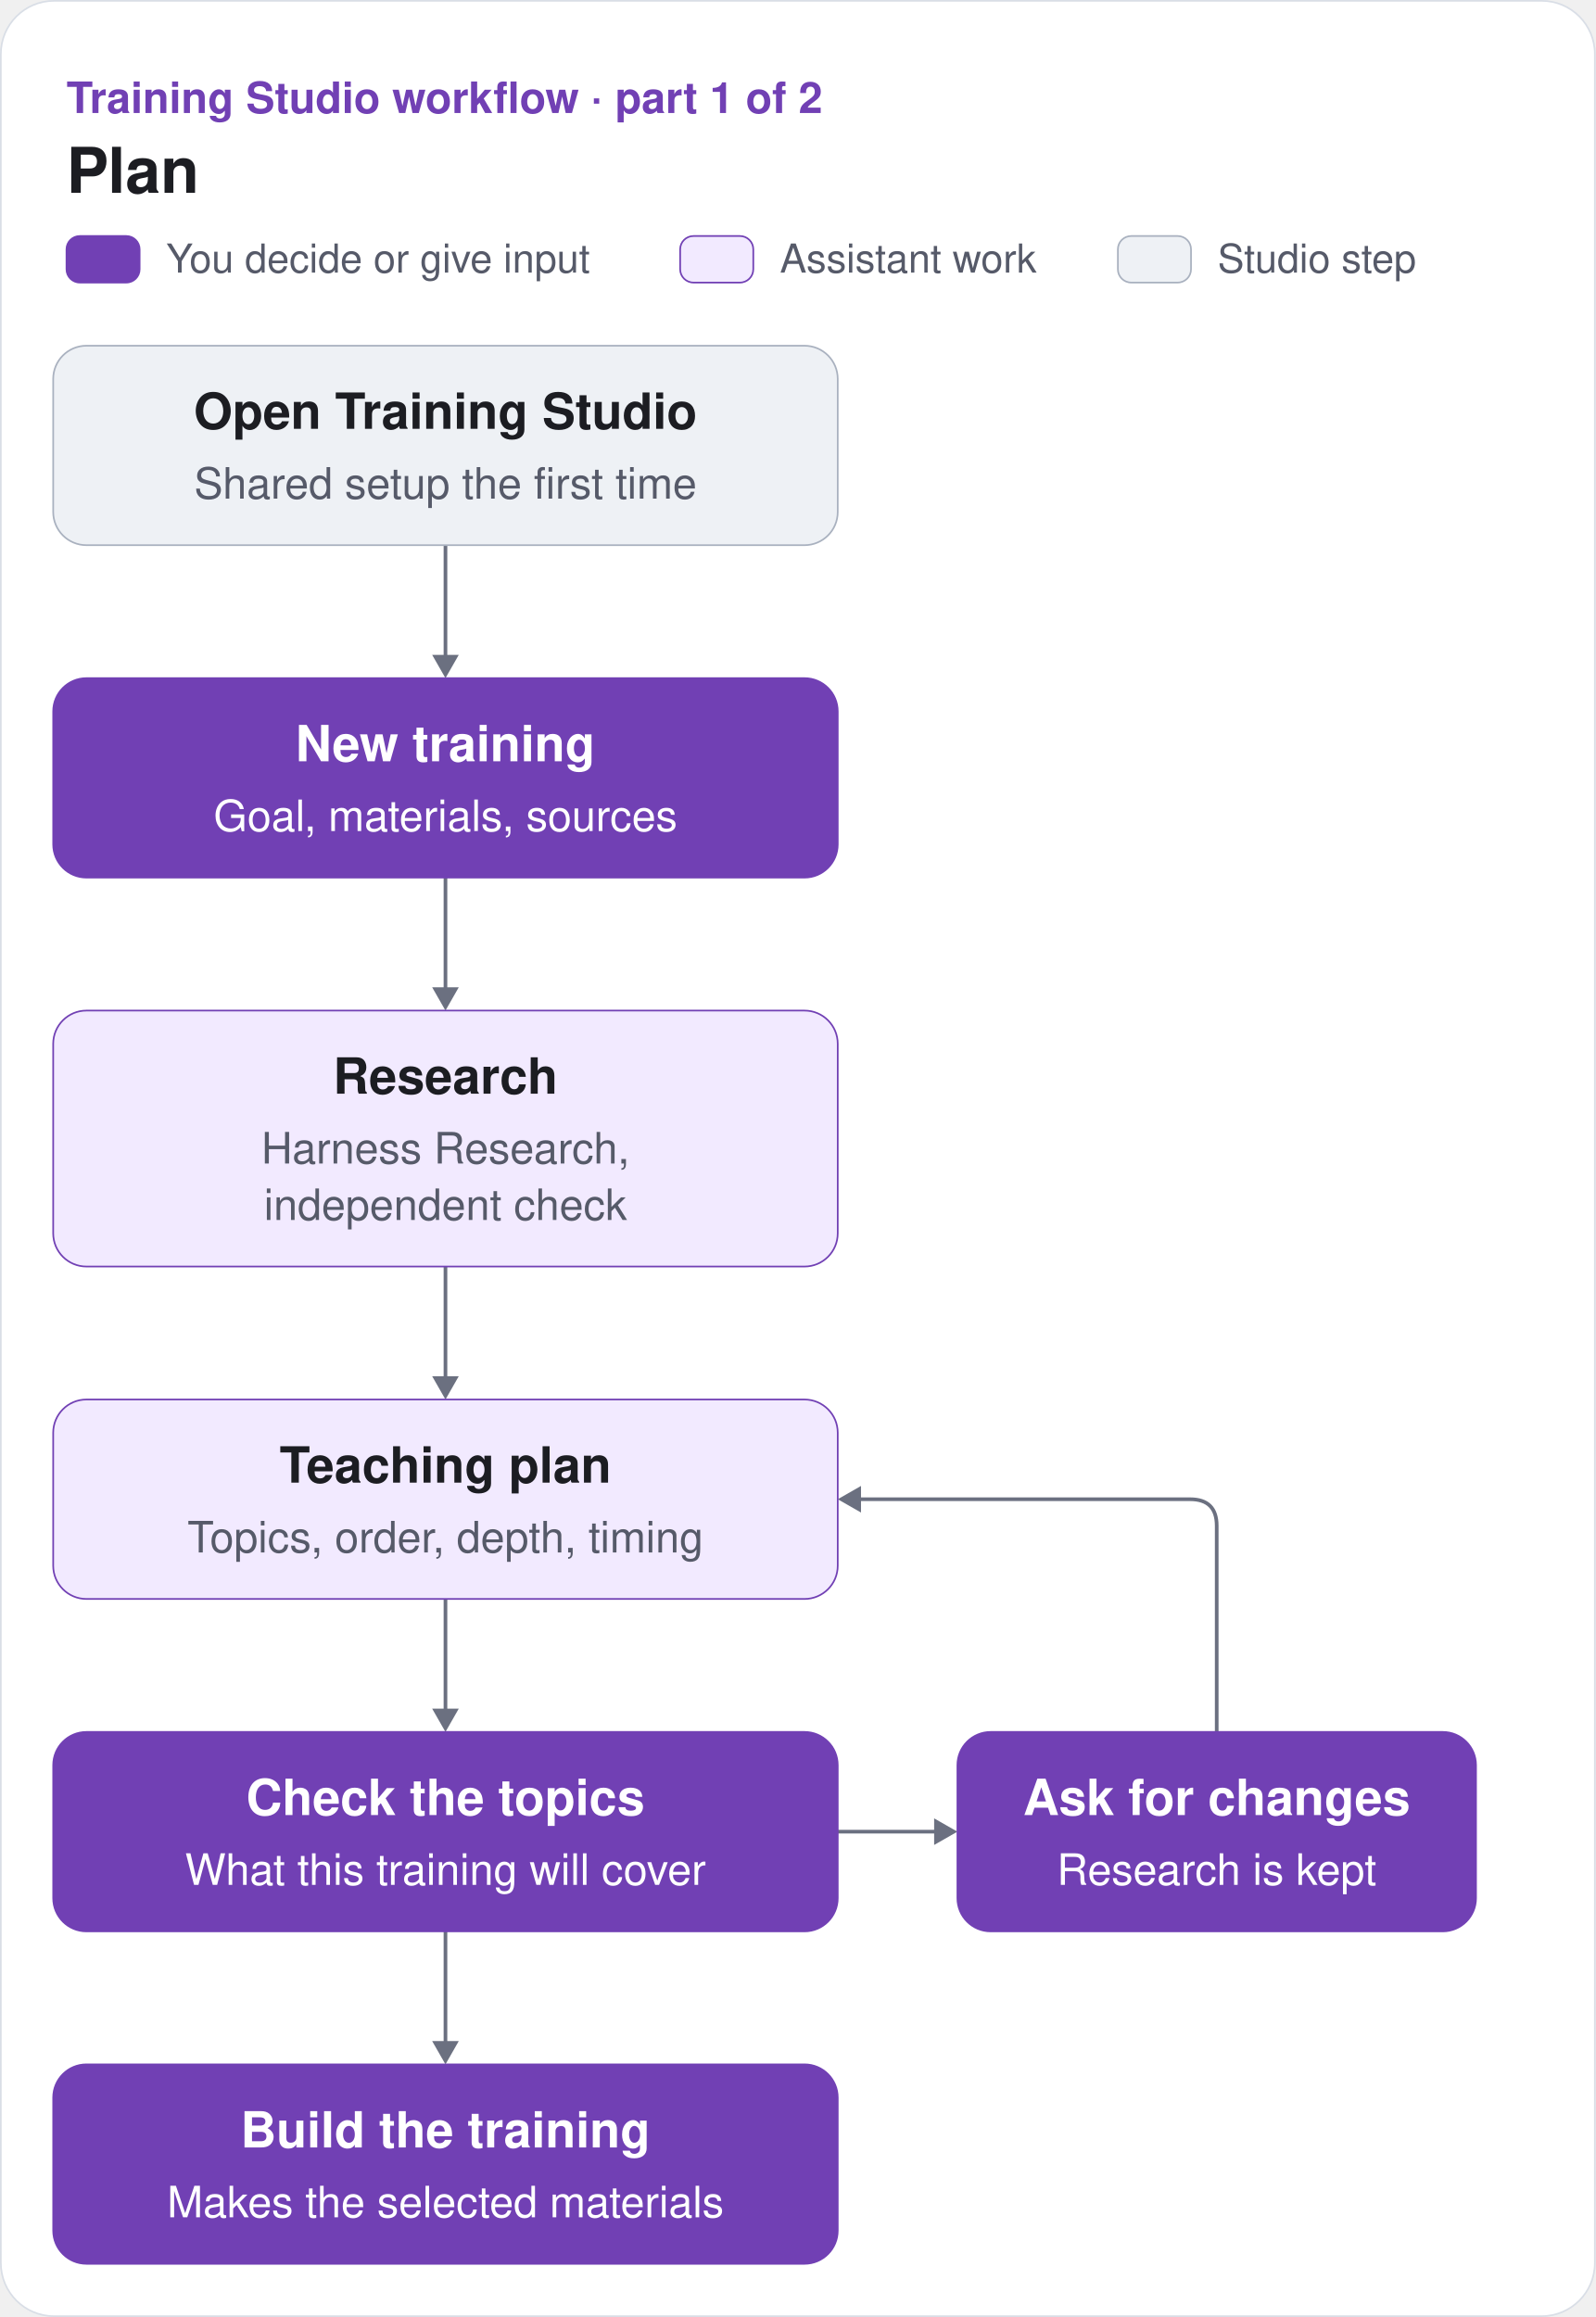
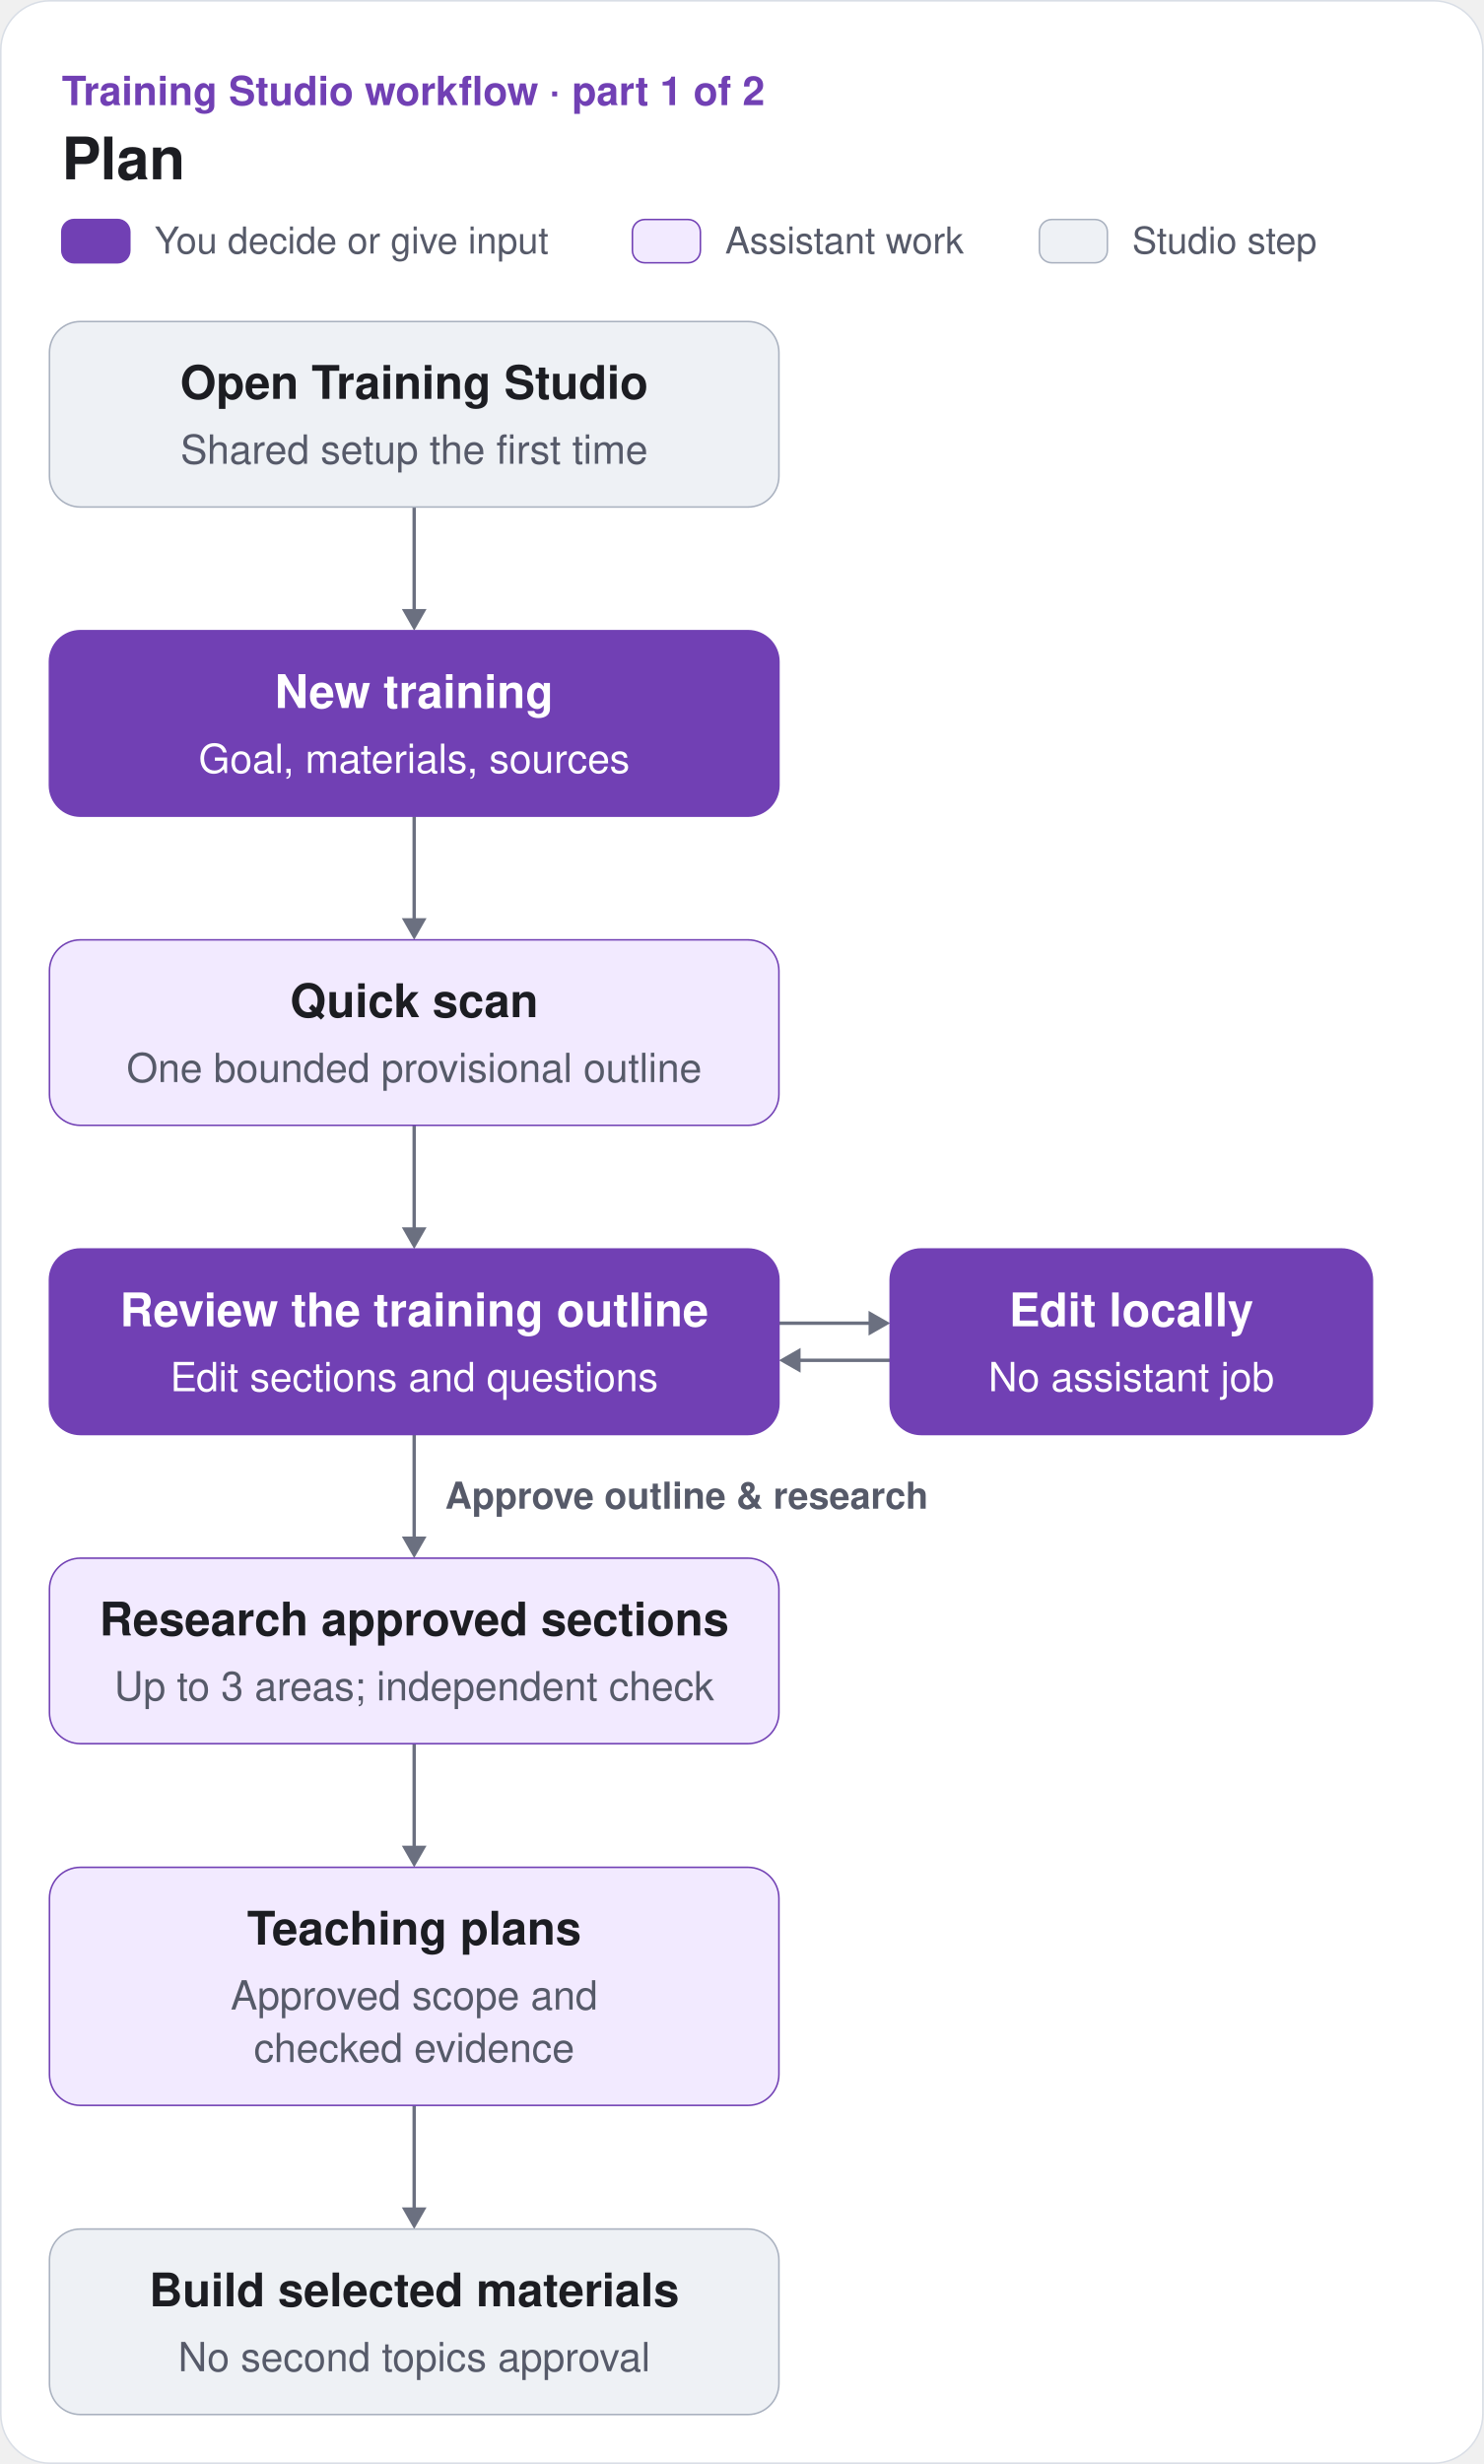
- <svg xmlns="http://www.w3.org/2000/svg" width="480" height="697" viewBox="0 0 480 697" role="img" aria-labelledby="title desc">
+ <svg xmlns="http://www.w3.org/2000/svg" width="480" height="797" viewBox="0 0 480 797" role="img" aria-labelledby="title desc">
  <style>svg{font-family:-apple-system,BlinkMacSystemFont,"SF Pro Text","Segoe UI",Helvetica,Arial,sans-serif}.title{font-weight:600}.bold{font-weight:700}.page,.you,.assistant,.studio{stroke-width:0.5}.wire{stroke-width:1.1}.page{fill:#ffffff;stroke:#d9dee6}.ink{fill:#1c1d22}.quiet{fill:#565a69}.accent-text{fill:#7140b4}.you{fill:#7140b4;stroke:#7140b4}.you-text{fill:#ffffff}.assistant{fill:#f2eaff;stroke:#7140b4}.studio{fill:#eef1f5;stroke:#a9b1bf}.wire{fill:none;stroke:#6b7080}.tip{fill:#6b7080}@media (prefers-color-scheme:dark){.page{fill:#191f29;stroke:#39404d}.ink{fill:#f3f4f8}.quiet{fill:#abb0c0}.accent-text{fill:#d2b1ff}.you{fill:#d2b1ff;stroke:#d2b1ff}.you-text{fill:#151c29}.assistant{fill:#342947;stroke:#d2b1ff}.studio{fill:#262d39;stroke:#5d6576}.wire{fill:none;stroke:#9aa0b0}.tip{fill:#9aa0b0}}</style>
-   <rect x="0.25" y="0.25" width="479.5" height="696.5" rx="16" class="page" />
+   <rect x="0.25" y="0.25" width="479.5" height="796.5" rx="16" class="page" />
  <text x="20" y="34" font-size="13" class="accent-text title" text-anchor="start">Training Studio workflow · part 1 of 2</text>
  <text x="20" y="58" font-size="19" class="ink bold" text-anchor="start">Plan</text>
  <rect x="20" y="71" width="22" height="14" rx="4" class="you" />
  <text x="50" y="82" font-size="12" class="quiet" text-anchor="start">You decide or give input</text>
  <rect x="204.598" y="71" width="22" height="14" rx="4" class="assistant" />
  <text x="234.598" y="82" font-size="12" class="quiet" text-anchor="start">Assistant work</text>
  <rect x="336.271" y="71" width="22" height="14" rx="4" class="studio" />
  <text x="366.271" y="82" font-size="12" class="quiet" text-anchor="start">Studio step</text>
  <path d="M134 164L134 198" class="wire" />
  <path d="M134 204l-4 -7h8z" class="tip" />
  <path d="M134 264L134 298" class="wire" />
  <path d="M134 304l-4 -7h8z" class="tip" />
-   <path d="M134 381L134 415" class="wire" />
-   <path d="M134 421l-4 -7h8z" class="tip" />
-   <path d="M134 481L134 515" class="wire" />
-   <path d="M134 521l-4 -7h8z" class="tip" />
-   <path d="M134 581L134 615" class="wire" />
-   <path d="M134 621l-4 -7h8z" class="tip" />
-   <path d="M252 551L282 551" class="wire" />
-   <path d="M288 551l-7 -4v8z" class="tip" />
-   <path d="M366 521L366 459Q366 451 358 451L258 451" class="wire" />
-   <path d="M252 451l7 -4v8z" class="tip" />
+   <path d="M134 364L134 398" class="wire" />
+   <path d="M134 404l-4 -7h8z" class="tip" />
+   <path d="M134 464L134 498" class="wire" />
+   <path d="M134 504l-4 -7h8z" class="tip" />
+   <text x="144" y="488" font-size="12" class="quiet title" text-anchor="start">Approve outline &amp; research</text>
+   <path d="M134 564L134 598" class="wire" />
+   <path d="M134 604l-4 -7h8z" class="tip" />
+   <path d="M134 681L134 715" class="wire" />
+   <path d="M134 721l-4 -7h8z" class="tip" />
+   <path d="M252 428L282 428" class="wire" />
+   <path d="M288 428l-7 -4v8z" class="tip" />
+   <path d="M288 440L258 440" class="wire" />
+   <path d="M252 440l7 -4v8z" class="tip" />
  <rect x="16" y="104" width="236" height="60" rx="10" class="studio" />
  <text x="134" y="129" font-size="15" class="ink bold" text-anchor="middle">Open Training Studio</text>
  <text x="134" y="150" font-size="13" class="quiet" text-anchor="middle">Shared setup the first time</text>
  <rect x="16" y="204" width="236" height="60" rx="10" class="you" />
  <text x="134" y="229" font-size="15" class="you-text bold" text-anchor="middle">New training</text>
  <text x="134" y="250" font-size="13" class="you-text" text-anchor="middle">Goal, materials, sources</text>
-   <rect x="16" y="304" width="236" height="77" rx="10" class="assistant" />
-   <text x="134" y="329" font-size="15" class="ink bold" text-anchor="middle">Research</text>
-   <text x="134" y="350" font-size="13" class="quiet" text-anchor="middle">Harness Research,</text>
-   <text x="134" y="367" font-size="13" class="quiet" text-anchor="middle">independent check</text>
-   <rect x="16" y="421" width="236" height="60" rx="10" class="assistant" />
-   <text x="134" y="446" font-size="15" class="ink bold" text-anchor="middle">Teaching plan</text>
-   <text x="134" y="467" font-size="13" class="quiet" text-anchor="middle">Topics, order, depth, timing</text>
-   <rect x="16" y="521" width="236" height="60" rx="10" class="you" />
-   <text x="134" y="546" font-size="15" class="you-text bold" text-anchor="middle">Check the topics</text>
-   <text x="134" y="567" font-size="13" class="you-text" text-anchor="middle">What this training will cover</text>
-   <rect x="16" y="621" width="236" height="60" rx="10" class="you" />
-   <text x="134" y="646" font-size="15" class="you-text bold" text-anchor="middle">Build the training</text>
-   <text x="134" y="667" font-size="13" class="you-text" text-anchor="middle">Makes the selected materials</text>
-   <rect x="288" y="521" width="156" height="60" rx="10" class="you" />
-   <text x="366" y="546" font-size="15" class="you-text bold" text-anchor="middle">Ask for changes</text>
-   <text x="366" y="567" font-size="13" class="you-text" text-anchor="middle">Research is kept</text>
+   <rect x="16" y="304" width="236" height="60" rx="10" class="assistant" />
+   <text x="134" y="329" font-size="15" class="ink bold" text-anchor="middle">Quick scan</text>
+   <text x="134" y="350" font-size="13" class="quiet" text-anchor="middle">One bounded provisional outline</text>
+   <rect x="16" y="404" width="236" height="60" rx="10" class="you" />
+   <text x="134" y="429" font-size="15" class="you-text bold" text-anchor="middle">Review the training outline</text>
+   <text x="134" y="450" font-size="13" class="you-text" text-anchor="middle">Edit sections and questions</text>
+   <rect x="16" y="504" width="236" height="60" rx="10" class="assistant" />
+   <text x="134" y="529" font-size="15" class="ink bold" text-anchor="middle">Research approved sections</text>
+   <text x="134" y="550" font-size="13" class="quiet" text-anchor="middle">Up to 3 areas; independent check</text>
+   <rect x="16" y="604" width="236" height="77" rx="10" class="assistant" />
+   <text x="134" y="629" font-size="15" class="ink bold" text-anchor="middle">Teaching plans</text>
+   <text x="134" y="650" font-size="13" class="quiet" text-anchor="middle">Approved scope and</text>
+   <text x="134" y="667" font-size="13" class="quiet" text-anchor="middle">checked evidence</text>
+   <rect x="16" y="721" width="236" height="60" rx="10" class="studio" />
+   <text x="134" y="746" font-size="15" class="ink bold" text-anchor="middle">Build selected materials</text>
+   <text x="134" y="767" font-size="13" class="quiet" text-anchor="middle">No second topics approval</text>
+   <rect x="288" y="404" width="156" height="60" rx="10" class="you" />
+   <text x="366" y="429" font-size="15" class="you-text bold" text-anchor="middle">Edit locally</text>
+   <text x="366" y="450" font-size="13" class="you-text" text-anchor="middle">No assistant job</text>
</svg>
